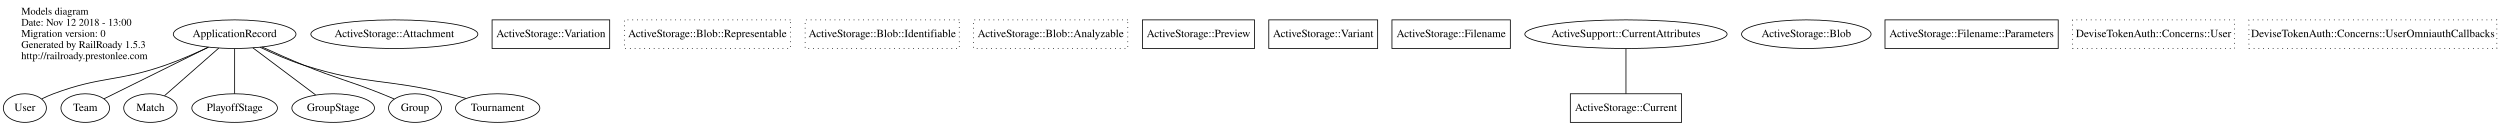
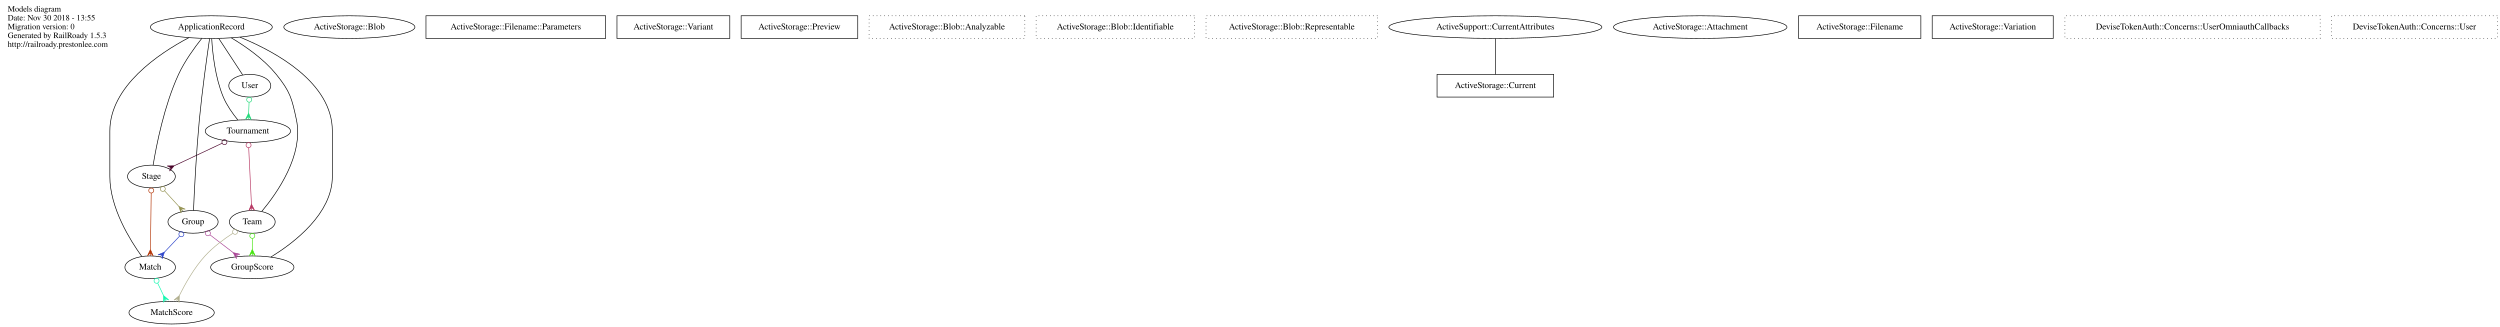
- <svg xmlns="http://www.w3.org/2000/svg" width="3146pt" height="158pt" viewBox="0.00 0.00 3146.30 158.00">
-   <g id="graph0" class="graph" transform="scale(1 1) rotate(0) translate(4 154)">
-     <polygon fill="transparent" stroke="transparent" points="-4,4 -4,-154 3142.298,-154 3142.298,4 -4,4" />
+ <svg xmlns="http://www.w3.org/2000/svg" width="3966pt" height="518pt" viewBox="0.00 0.00 3965.50 518.00">
+   <g id="graph0" class="graph" transform="scale(1 1) rotate(0) translate(4 514)">
+     <polygon fill="transparent" stroke="transparent" points="-4,4 -4,-514 3961.5,-514 3961.5,4 -4,4" />
    <g id="node1" class="node">
-       <text text-anchor="start" x="22.798" y="-135.6" font-family="Times,serif" font-size="13.00" fill="#000000">Models diagram</text>
-       <text text-anchor="start" x="22.798" y="-121.6" font-family="Times,serif" font-size="13.00" fill="#000000">Date: Nov 12 2018 - 13:00</text>
-       <text text-anchor="start" x="22.798" y="-107.6" font-family="Times,serif" font-size="13.00" fill="#000000">Migration version: 0</text>
-       <text text-anchor="start" x="22.798" y="-93.6" font-family="Times,serif" font-size="13.00" fill="#000000">Generated by RailRoady 1.5.3</text>
-       <text text-anchor="start" x="22.798" y="-79.6" font-family="Times,serif" font-size="13.00" fill="#000000">http://railroady.prestonlee.com</text>
+       <text text-anchor="start" x="8" y="-495.6" font-family="Times,serif" font-size="13.00" fill="#000000">Models diagram</text>
+       <text text-anchor="start" x="8" y="-481.6" font-family="Times,serif" font-size="13.00" fill="#000000">Date: Nov 30 2018 - 13:55</text>
+       <text text-anchor="start" x="8" y="-467.6" font-family="Times,serif" font-size="13.00" fill="#000000">Migration version: 0</text>
+       <text text-anchor="start" x="8" y="-453.6" font-family="Times,serif" font-size="13.00" fill="#000000">Generated by RailRoady 1.5.3</text>
+       <text text-anchor="start" x="8" y="-439.6" font-family="Times,serif" font-size="13.00" fill="#000000">http://railroady.prestonlee.com</text>
    </g>
    <g id="node2" class="node">
-       <ellipse fill="none" stroke="#000000" cx="27.298" cy="-18" rx="27.097" ry="18" />
-       <text text-anchor="middle" x="27.298" y="-14.3" font-family="Times,serif" font-size="14.00" fill="#000000">User</text>
+       <ellipse fill="none" stroke="#000000" cx="236" cy="-234" rx="37.894" ry="18" />
+       <text text-anchor="middle" x="236" y="-230.3" font-family="Times,serif" font-size="14.00" fill="#000000">Stage</text>
+     </g>
+     <g id="node4" class="node">
+       <ellipse fill="none" stroke="#000000" cx="302" cy="-162" rx="39.794" ry="18" />
+       <text text-anchor="middle" x="302" y="-158.3" font-family="Times,serif" font-size="14.00" fill="#000000">Group</text>
+     </g>
+     <g id="edge2" class="edge">
+       <path fill="none" stroke="#939150" d="M256.725,-211.391C263.901,-203.563 271.979,-194.75 279.304,-186.759" />
+       <ellipse fill="none" stroke="#939150" cx="254.011" cy="-214.352" rx="4" ry="4" />
+       <polygon fill="#939150" stroke="#939150" points="279.56,-186.48 289.634,-182.149 282.938,-182.794 286.317,-179.109 286.317,-179.109 286.317,-179.109 282.938,-182.794 283,-176.068 279.56,-186.48 279.56,-186.48" />
+     </g>
+     <g id="node7" class="node">
+       <ellipse fill="none" stroke="#000000" cx="234" cy="-90" rx="40.094" ry="18" />
+       <text text-anchor="middle" x="234" y="-86.3" font-family="Times,serif" font-size="14.00" fill="#000000">Match</text>
+     </g>
+     <g id="edge1" class="edge">
+       <path fill="none" stroke="#b23102" d="M235.635,-207.735C235.284,-182.464 234.755,-144.367 234.394,-118.402" />
+       <ellipse fill="none" stroke="#b23102" cx="235.691" cy="-211.763" rx="4" ry="4" />
+       <polygon fill="#b23102" stroke="#b23102" points="234.39,-118.089 238.751,-108.027 234.321,-113.089 234.251,-108.09 234.251,-108.09 234.251,-108.09 234.321,-113.089 229.752,-108.152 234.39,-118.089 234.39,-118.089" />
    </g>
    <g id="node3" class="node">
-       <ellipse fill="none" stroke="#000000" cx="103.298" cy="-18" rx="30.595" ry="18" />
-       <text text-anchor="middle" x="103.298" y="-14.3" font-family="Times,serif" font-size="14.00" fill="#000000">Team</text>
+       <ellipse fill="none" stroke="#000000" cx="389" cy="-306" rx="67.688" ry="18" />
+       <text text-anchor="middle" x="389" y="-302.3" font-family="Times,serif" font-size="14.00" fill="#000000">Tournament</text>
    </g>
-     <g id="node4" class="node">
-       <ellipse fill="none" stroke="#000000" cx="185.298" cy="-18" rx="33.595" ry="18" />
-       <text text-anchor="middle" x="185.298" y="-14.3" font-family="Times,serif" font-size="14.00" fill="#000000">Match</text>
+     <g id="edge5" class="edge">
+       <path fill="none" stroke="#470027" d="M348.025,-286.718C324.4,-275.6 294.965,-261.748 272.197,-251.034" />
+       <ellipse fill="none" stroke="#470027" cx="351.804" cy="-288.496" rx="4" ry="4" />
+       <polygon fill="#470027" stroke="#470027" points="271.931,-250.909 264.799,-242.579 267.407,-248.78 262.883,-246.651 262.883,-246.651 262.883,-246.651 267.407,-248.78 260.967,-250.723 271.931,-250.909 271.931,-250.909" />
+     </g>
+     <g id="node8" class="node">
+       <ellipse fill="none" stroke="#000000" cx="396" cy="-162" rx="36.294" ry="18" />
+       <text text-anchor="middle" x="396" y="-158.3" font-family="Times,serif" font-size="14.00" fill="#000000">Team</text>
+     </g>
+     <g id="edge4" class="edge">
+       <path fill="none" stroke="#b63561" d="M390.277,-279.735C391.505,-254.464 393.357,-216.367 394.619,-190.402" />
+       <ellipse fill="none" stroke="#b63561" cx="390.081" cy="-283.767" rx="4" ry="4" />
+       <polygon fill="#b63561" stroke="#b63561" points="394.635,-190.078 399.615,-180.308 394.878,-185.084 395.121,-180.09 395.121,-180.09 395.121,-180.09 394.878,-185.084 390.626,-179.871 394.635,-190.078 394.635,-190.078" />
    </g>
    <g id="node5" class="node">
-       <ellipse fill="none" stroke="#000000" cx="291.298" cy="-18" rx="53.891" ry="18" />
-       <text text-anchor="middle" x="291.298" y="-14.3" font-family="Times,serif" font-size="14.00" fill="#000000">PlayoffStage</text>
+       <ellipse fill="none" stroke="#000000" cx="396" cy="-90" rx="66.089" ry="18" />
+       <text text-anchor="middle" x="396" y="-86.3" font-family="Times,serif" font-size="14.00" fill="#000000">GroupScore</text>
+     </g>
+     <g id="edge8" class="edge">
+       <path fill="none" stroke="#a84194" d="M329.071,-141.265C340.447,-132.551 353.736,-122.373 365.46,-113.392" />
+       <ellipse fill="none" stroke="#a84194" cx="325.572" cy="-143.945" rx="4" ry="4" />
+       <polygon fill="#a84194" stroke="#a84194" points="365.732,-113.184 376.408,-110.675 369.702,-110.143 373.671,-107.103 373.671,-107.103 373.671,-107.103 369.702,-110.143 370.935,-103.531 365.732,-113.184 365.732,-113.184" />
+     </g>
+     <g id="edge7" class="edge">
+       <path fill="none" stroke="#2840c9" d="M280.562,-139.301C272.977,-131.27 264.421,-122.211 256.732,-114.07" />
+       <ellipse fill="none" stroke="#2840c9" cx="283.482" cy="-142.393" rx="4" ry="4" />
+       <polygon fill="#2840c9" stroke="#2840c9" points="256.552,-113.879 252.958,-103.519 253.119,-110.244 249.686,-106.609 249.686,-106.609 249.686,-106.609 253.119,-110.244 246.414,-109.698 256.552,-113.879 256.552,-113.879" />
    </g>
    <g id="node6" class="node">
-       <ellipse fill="none" stroke="#000000" cx="291.298" cy="-111" rx="77.187" ry="18" />
-       <text text-anchor="middle" x="291.298" y="-107.3" font-family="Times,serif" font-size="14.00" fill="#000000">ApplicationRecord</text>
-     </g>
-     <g id="edge1" class="edge">
-       <path fill="none" stroke="#000000" d="M258.376,-94.635C242.327,-87.074 222.583,-78.38 204.298,-72 143.231,-50.694 123.901,-58.591 63.298,-36 58.452,-34.194 53.4,-31.928 48.666,-29.619" />
-     </g>
-     <g id="edge2" class="edge">
-       <path fill="none" stroke="#000000" d="M258.12,-94.588C220.488,-75.972 160.063,-46.081 126.927,-29.689" />
+       <ellipse fill="none" stroke="#000000" cx="331" cy="-471" rx="96.683" ry="18" />
+       <text text-anchor="middle" x="331" y="-467.3" font-family="Times,serif" font-size="14.00" fill="#000000">ApplicationRecord</text>
    </g>
    <g id="edge3" class="edge">
-       <path fill="none" stroke="#000000" d="M271.36,-93.507C251.689,-76.249 221.901,-50.115 203.032,-33.56" />
-     </g>
-     <g id="edge4" class="edge">
-       <path fill="none" stroke="#000000" d="M291.298,-92.626C291.298,-76.216 291.298,-52.32 291.298,-36.019" />
-     </g>
-     <g id="node7" class="node">
-       <ellipse fill="none" stroke="#000000" cx="415.298" cy="-18" rx="51.991" ry="18" />
-       <text text-anchor="middle" x="415.298" y="-14.3" font-family="Times,serif" font-size="14.00" fill="#000000">GroupStage</text>
-     </g>
-     <g id="edge5" class="edge">
-       <path fill="none" stroke="#000000" d="M314.33,-93.725C336.883,-76.811 371.003,-51.221 393.222,-34.557" />
-     </g>
-     <g id="node8" class="node">
-       <ellipse fill="none" stroke="#000000" cx="518.298" cy="-18" rx="33.295" ry="18" />
-       <text text-anchor="middle" x="518.298" y="-14.3" font-family="Times,serif" font-size="14.00" fill="#000000">Group</text>
+       <path fill="none" stroke="#000000" d="M315.823,-452.989C304.252,-438.44 288.703,-416.999 279,-396 256.175,-346.603 243.752,-282.931 238.713,-252.197" />
    </g>
    <g id="edge6" class="edge">
-       <path fill="none" stroke="#000000" d="M325.775,-94.883C341.658,-87.629 360.822,-79.117 378.298,-72 421.272,-54.499 433.18,-53.145 476.298,-36 481.458,-33.948 486.936,-31.672 492.173,-29.449" />
+       <path fill="none" stroke="#000000" d="M331.613,-452.61C332.928,-429.996 337.058,-390.826 350,-360 355.551,-346.778 364.875,-333.696 373.014,-323.719" />
+     </g>
+     <g id="edge9" class="edge">
+       <path fill="none" stroke="#000000" d="M328.27,-452.939C324.174,-425.252 316.447,-370.623 312,-324 307.023,-271.825 304,-209.948 302.718,-180.01" />
+     </g>
+     <g id="edge10" class="edge">
+       <path fill="none" stroke="#000000" d="M376.501,-454.998C433.278,-431.777 523,-382.914 523,-306 523,-306 523,-306 523,-234 523,-175.333 462.973,-129.27 425.456,-106.211" />
+     </g>
+     <g id="edge12" class="edge">
+       <path fill="none" stroke="#000000" d="M295.269,-454.222C247.837,-429.184 170,-377.241 170,-306 170,-306 170,-306 170,-234 170,-184.482 201.993,-133.001 220.739,-107.086" />
+     </g>
+     <g id="edge15" class="edge">
+       <path fill="none" stroke="#000000" d="M362.811,-453.877C385.138,-440.544 414.392,-420.256 434,-396 456.014,-368.767 458.731,-358.255 466,-324 477.894,-267.954 435.06,-207.347 411.107,-178.748" />
    </g>
    <g id="node9" class="node">
-       <ellipse fill="none" stroke="#000000" cx="622.298" cy="-18" rx="53.091" ry="18" />
-       <text text-anchor="middle" x="622.298" y="-14.3" font-family="Times,serif" font-size="14.00" fill="#000000">Tournament</text>
+       <ellipse fill="none" stroke="#000000" cx="392" cy="-378" rx="33.295" ry="18" />
+       <text text-anchor="middle" x="392" y="-374.3" font-family="Times,serif" font-size="14.00" fill="#000000">User</text>
    </g>
-     <g id="edge7" class="edge">
-       <path fill="none" stroke="#000000" d="M323.253,-94.583C339.411,-86.825 359.529,-77.978 378.298,-72 456.865,-46.976 480.184,-55.513 560.298,-36 567.485,-34.249 575.087,-32.205 582.413,-30.135" />
+     <g id="edge17" class="edge">
+       <path fill="none" stroke="#000000" d="M342.761,-453.069C353.702,-436.389 369.894,-411.703 380.687,-395.248" />
+     </g>
+     <g id="node23" class="node">
+       <ellipse fill="none" stroke="#000000" cx="268" cy="-18" rx="67.688" ry="18" />
+       <text text-anchor="middle" x="268" y="-14.3" font-family="Times,serif" font-size="14.00" fill="#000000">MatchScore</text>
+     </g>
+     <g id="edge11" class="edge">
+       <path fill="none" stroke="#0df8ae" d="M245.857,-64.892C248.865,-58.52 252.112,-51.645 255.167,-45.176" />
+       <ellipse fill="none" stroke="#0df8ae" cx="244.113" cy="-68.585" rx="4" ry="4" />
+       <polygon fill="#0df8ae" stroke="#0df8ae" points="255.186,-45.136 263.525,-38.015 257.321,-40.614 259.456,-36.093 259.456,-36.093 259.456,-36.093 257.321,-40.614 255.387,-34.172 255.186,-45.136 255.186,-45.136" />
+     </g>
+     <g id="edge13" class="edge">
+       <path fill="none" stroke="#43e40c" d="M396,-135.814C396,-130.278 396,-124.405 396,-118.778" />
+       <ellipse fill="none" stroke="#43e40c" cx="396" cy="-139.831" rx="4" ry="4" />
+       <polygon fill="#43e40c" stroke="#43e40c" points="396,-118.413 400.5,-108.413 396,-113.413 396,-108.413 396,-108.413 396,-108.413 396,-113.413 391.5,-108.413 396,-118.413 396,-118.413" />
+     </g>
+     <g id="edge14" class="edge">
+       <path fill="none" stroke="#b0ae8d" d="M365.139,-143.972C350.614,-134.497 333.73,-121.956 321,-108 303.856,-89.205 289.585,-63.98 280.187,-45.017" />
+       <ellipse fill="none" stroke="#b0ae8d" cx="368.676" cy="-146.223" rx="4" ry="4" />
+       <polygon fill="#b0ae8d" stroke="#b0ae8d" points="280.186,-45.015 279.905,-34.053 278.018,-40.509 275.85,-36.004 275.85,-36.004 275.85,-36.004 278.018,-40.509 271.795,-37.955 280.186,-45.015 280.186,-45.015" />
+     </g>
+     <g id="edge16" class="edge">
+       <path fill="none" stroke="#22da7a" d="M390.909,-351.814C390.678,-346.277 390.434,-340.405 390.199,-334.779" />
+       <ellipse fill="none" stroke="#22da7a" cx="391.076" cy="-355.835" rx="4" ry="4" />
+       <polygon fill="#22da7a" stroke="#22da7a" points="390.184,-334.405 394.263,-324.226 389.975,-329.409 389.767,-324.413 389.767,-324.413 389.767,-324.413 389.975,-329.409 385.271,-324.601 390.184,-334.405 390.184,-334.405" />
    </g>
    <g id="node10" class="node">
-       <ellipse fill="none" stroke="#000000" cx="492.298" cy="-111" rx="105.082" ry="18" />
-       <text text-anchor="middle" x="492.298" y="-107.3" font-family="Times,serif" font-size="14.00" fill="#000000">ActiveStorage::Attachment</text>
+       <ellipse fill="none" stroke="#000000" cx="550" cy="-471" rx="103.981" ry="18" />
+       <text text-anchor="middle" x="550" y="-467.3" font-family="Times,serif" font-size="14.00" fill="#000000">ActiveStorage::Blob</text>
    </g>
    <g id="node11" class="node">
-       <polygon fill="none" stroke="#000000" points="763.298,-129 615.298,-129 615.298,-93 763.298,-93 763.298,-129" />
-       <text text-anchor="middle" x="689.298" y="-107.3" font-family="Times,serif" font-size="14.00" fill="#000000">ActiveStorage::Variation</text>
+       <polygon fill="none" stroke="#000000" points="956.5,-489 671.5,-489 671.5,-453 956.5,-453 956.5,-489" />
+       <text text-anchor="middle" x="814" y="-467.3" font-family="Times,serif" font-size="14.00" fill="#000000">ActiveStorage::Filename::Parameters</text>
    </g>
    <g id="node12" class="node">
-       <polygon fill="none" stroke="#000000" stroke-dasharray="1,5" points="990.798,-129 781.798,-129 781.798,-93 990.798,-93 990.798,-129" />
-       <text text-anchor="middle" x="886.298" y="-107.3" font-family="Times,serif" font-size="14.00" fill="#000000">ActiveStorage::Blob::Representable</text>
+       <polygon fill="none" stroke="#000000" points="1153.5,-489 974.5,-489 974.5,-453 1153.5,-453 1153.5,-489" />
+       <text text-anchor="middle" x="1064" y="-467.3" font-family="Times,serif" font-size="14.00" fill="#000000">ActiveStorage::Variant</text>
    </g>
    <g id="node13" class="node">
-       <polygon fill="none" stroke="#000000" stroke-dasharray="1,5" points="1203.298,-129 1009.298,-129 1009.298,-93 1203.298,-93 1203.298,-129" />
-       <text text-anchor="middle" x="1106.298" y="-107.3" font-family="Times,serif" font-size="14.00" fill="#000000">ActiveStorage::Blob::Identifiable</text>
+       <polygon fill="none" stroke="#000000" points="1356.5,-489 1171.5,-489 1171.5,-453 1356.5,-453 1356.5,-489" />
+       <text text-anchor="middle" x="1264" y="-467.3" font-family="Times,serif" font-size="14.00" fill="#000000">ActiveStorage::Preview</text>
    </g>
    <g id="node14" class="node">
-       <polygon fill="none" stroke="#000000" stroke-dasharray="1,5" points="1415.298,-129 1221.298,-129 1221.298,-93 1415.298,-93 1415.298,-129" />
-       <text text-anchor="middle" x="1318.298" y="-107.3" font-family="Times,serif" font-size="14.00" fill="#000000">ActiveStorage::Blob::Analyzable</text>
+       <polygon fill="none" stroke="#000000" stroke-dasharray="1,5" points="1621.5,-489 1374.5,-489 1374.5,-453 1621.5,-453 1621.5,-489" />
+       <text text-anchor="middle" x="1498" y="-467.3" font-family="Times,serif" font-size="14.00" fill="#000000">ActiveStorage::Blob::Analyzable</text>
    </g>
    <g id="node15" class="node">
-       <polygon fill="none" stroke="#000000" points="1574.798,-129 1433.798,-129 1433.798,-93 1574.798,-93 1574.798,-129" />
-       <text text-anchor="middle" x="1504.298" y="-107.3" font-family="Times,serif" font-size="14.00" fill="#000000">ActiveStorage::Preview</text>
+       <polygon fill="none" stroke="#000000" stroke-dasharray="1,5" points="1890.5,-489 1639.5,-489 1639.5,-453 1890.5,-453 1890.5,-489" />
+       <text text-anchor="middle" x="1765" y="-467.3" font-family="Times,serif" font-size="14.00" fill="#000000">ActiveStorage::Blob::Identifiable</text>
    </g>
    <g id="node16" class="node">
-       <polygon fill="none" stroke="#000000" points="1729.798,-129 1592.798,-129 1592.798,-93 1729.798,-93 1729.798,-129" />
-       <text text-anchor="middle" x="1661.298" y="-107.3" font-family="Times,serif" font-size="14.00" fill="#000000">ActiveStorage::Variant</text>
+       <polygon fill="none" stroke="#000000" stroke-dasharray="1,5" points="2181,-489 1909,-489 1909,-453 2181,-453 2181,-489" />
+       <text text-anchor="middle" x="2045" y="-467.3" font-family="Times,serif" font-size="14.00" fill="#000000">ActiveStorage::Blob::Representable</text>
    </g>
    <g id="node17" class="node">
-       <polygon fill="none" stroke="#000000" points="1896.798,-129 1747.798,-129 1747.798,-93 1896.798,-93 1896.798,-129" />
-       <text text-anchor="middle" x="1822.298" y="-107.3" font-family="Times,serif" font-size="14.00" fill="#000000">ActiveStorage::Filename</text>
+       <polygon fill="none" stroke="#000000" points="2460.5,-396 2275.5,-396 2275.5,-360 2460.5,-360 2460.5,-396" />
+       <text text-anchor="middle" x="2368" y="-374.3" font-family="Times,serif" font-size="14.00" fill="#000000">ActiveStorage::Current</text>
    </g>
    <g id="node18" class="node">
-       <polygon fill="none" stroke="#000000" points="2112.298,-36 1972.298,-36 1972.298,0 2112.298,0 2112.298,-36" />
-       <text text-anchor="middle" x="2042.298" y="-14.3" font-family="Times,serif" font-size="14.00" fill="#000000">ActiveStorage::Current</text>
+       <ellipse fill="none" stroke="#000000" cx="2693" cy="-471" rx="137.576" ry="18" />
+       <text text-anchor="middle" x="2693" y="-467.3" font-family="Times,serif" font-size="14.00" fill="#000000">ActiveStorage::Attachment</text>
    </g>
    <g id="node19" class="node">
-       <ellipse fill="none" stroke="#000000" cx="2269.298" cy="-111" rx="81.486" ry="18" />
-       <text text-anchor="middle" x="2269.298" y="-107.3" font-family="Times,serif" font-size="14.00" fill="#000000">ActiveStorage::Blob</text>
+       <polygon fill="none" stroke="#000000" points="3043,-489 2849,-489 2849,-453 3043,-453 3043,-489" />
+       <text text-anchor="middle" x="2946" y="-467.3" font-family="Times,serif" font-size="14.00" fill="#000000">ActiveStorage::Filename</text>
    </g>
    <g id="node20" class="node">
-       <polygon fill="none" stroke="#000000" points="2586.298,-129 2368.298,-129 2368.298,-93 2586.298,-93 2586.298,-129" />
-       <text text-anchor="middle" x="2477.298" y="-107.3" font-family="Times,serif" font-size="14.00" fill="#000000">ActiveStorage::Filename::Parameters</text>
+       <polygon fill="none" stroke="#000000" points="3253,-489 3061,-489 3061,-453 3253,-453 3253,-489" />
+       <text text-anchor="middle" x="3157" y="-467.3" font-family="Times,serif" font-size="14.00" fill="#000000">ActiveStorage::Variation</text>
    </g>
    <g id="node21" class="node">
-       <polygon fill="none" stroke="#000000" stroke-dasharray="1,5" points="2808.298,-129 2604.298,-129 2604.298,-93 2808.298,-93 2808.298,-129" />
-       <text text-anchor="middle" x="2706.298" y="-107.3" font-family="Times,serif" font-size="14.00" fill="#000000">DeviseTokenAuth::Concerns::User</text>
+       <polygon fill="none" stroke="#000000" stroke-dasharray="1,5" points="3676.5,-489 3271.5,-489 3271.5,-453 3676.5,-453 3676.5,-489" />
+       <text text-anchor="middle" x="3474" y="-467.3" font-family="Times,serif" font-size="14.00" fill="#000000">DeviseTokenAuth::Concerns::UserOmniauthCallbacks</text>
    </g>
    <g id="node22" class="node">
-       <polygon fill="none" stroke="#000000" stroke-dasharray="1,5" points="3138.298,-129 2826.298,-129 2826.298,-93 3138.298,-93 3138.298,-129" />
-       <text text-anchor="middle" x="2982.298" y="-107.3" font-family="Times,serif" font-size="14.00" fill="#000000">DeviseTokenAuth::Concerns::UserOmniauthCallbacks</text>
+       <polygon fill="none" stroke="#000000" stroke-dasharray="1,5" points="3957.5,-489 3694.5,-489 3694.5,-453 3957.5,-453 3957.5,-489" />
+       <text text-anchor="middle" x="3826" y="-467.3" font-family="Times,serif" font-size="14.00" fill="#000000">DeviseTokenAuth::Concerns::User</text>
    </g>
-     <g id="node23" class="node">
-       <ellipse fill="none" stroke="#000000" cx="2042.298" cy="-111" rx="127.278" ry="18" />
-       <text text-anchor="middle" x="2042.298" y="-107.3" font-family="Times,serif" font-size="14.00" fill="#000000">ActiveSupport::CurrentAttributes</text>
+     <g id="node24" class="node">
+       <ellipse fill="none" stroke="#000000" cx="2368" cy="-471" rx="168.97" ry="18" />
+       <text text-anchor="middle" x="2368" y="-467.3" font-family="Times,serif" font-size="14.00" fill="#000000">ActiveSupport::CurrentAttributes</text>
    </g>
-     <g id="edge8" class="edge">
-       <path fill="none" stroke="#000000" d="M2042.298,-92.626C2042.298,-76.216 2042.298,-52.32 2042.298,-36.019" />
+     <g id="edge18" class="edge">
+       <path fill="none" stroke="#000000" d="M2368,-452.626C2368,-436.216 2368,-412.32 2368,-396.019" />
    </g>
  </g>
</svg>
